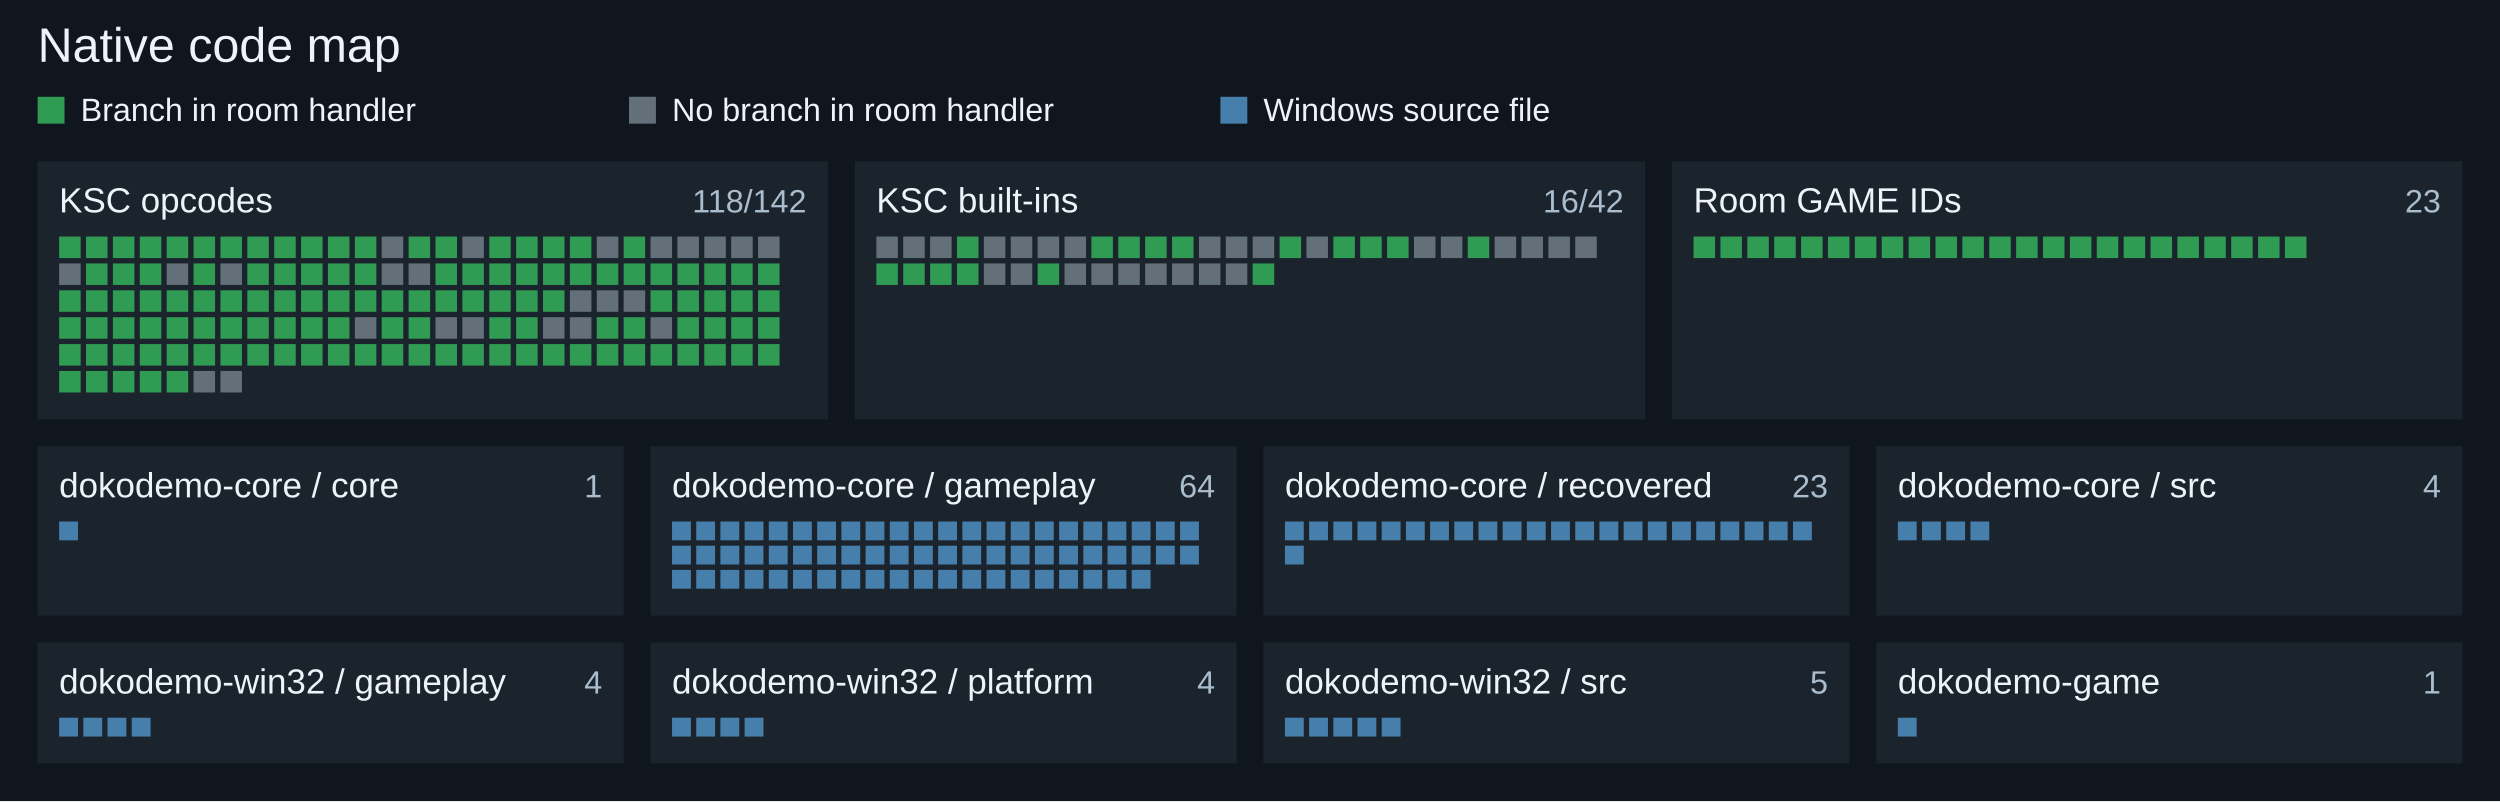
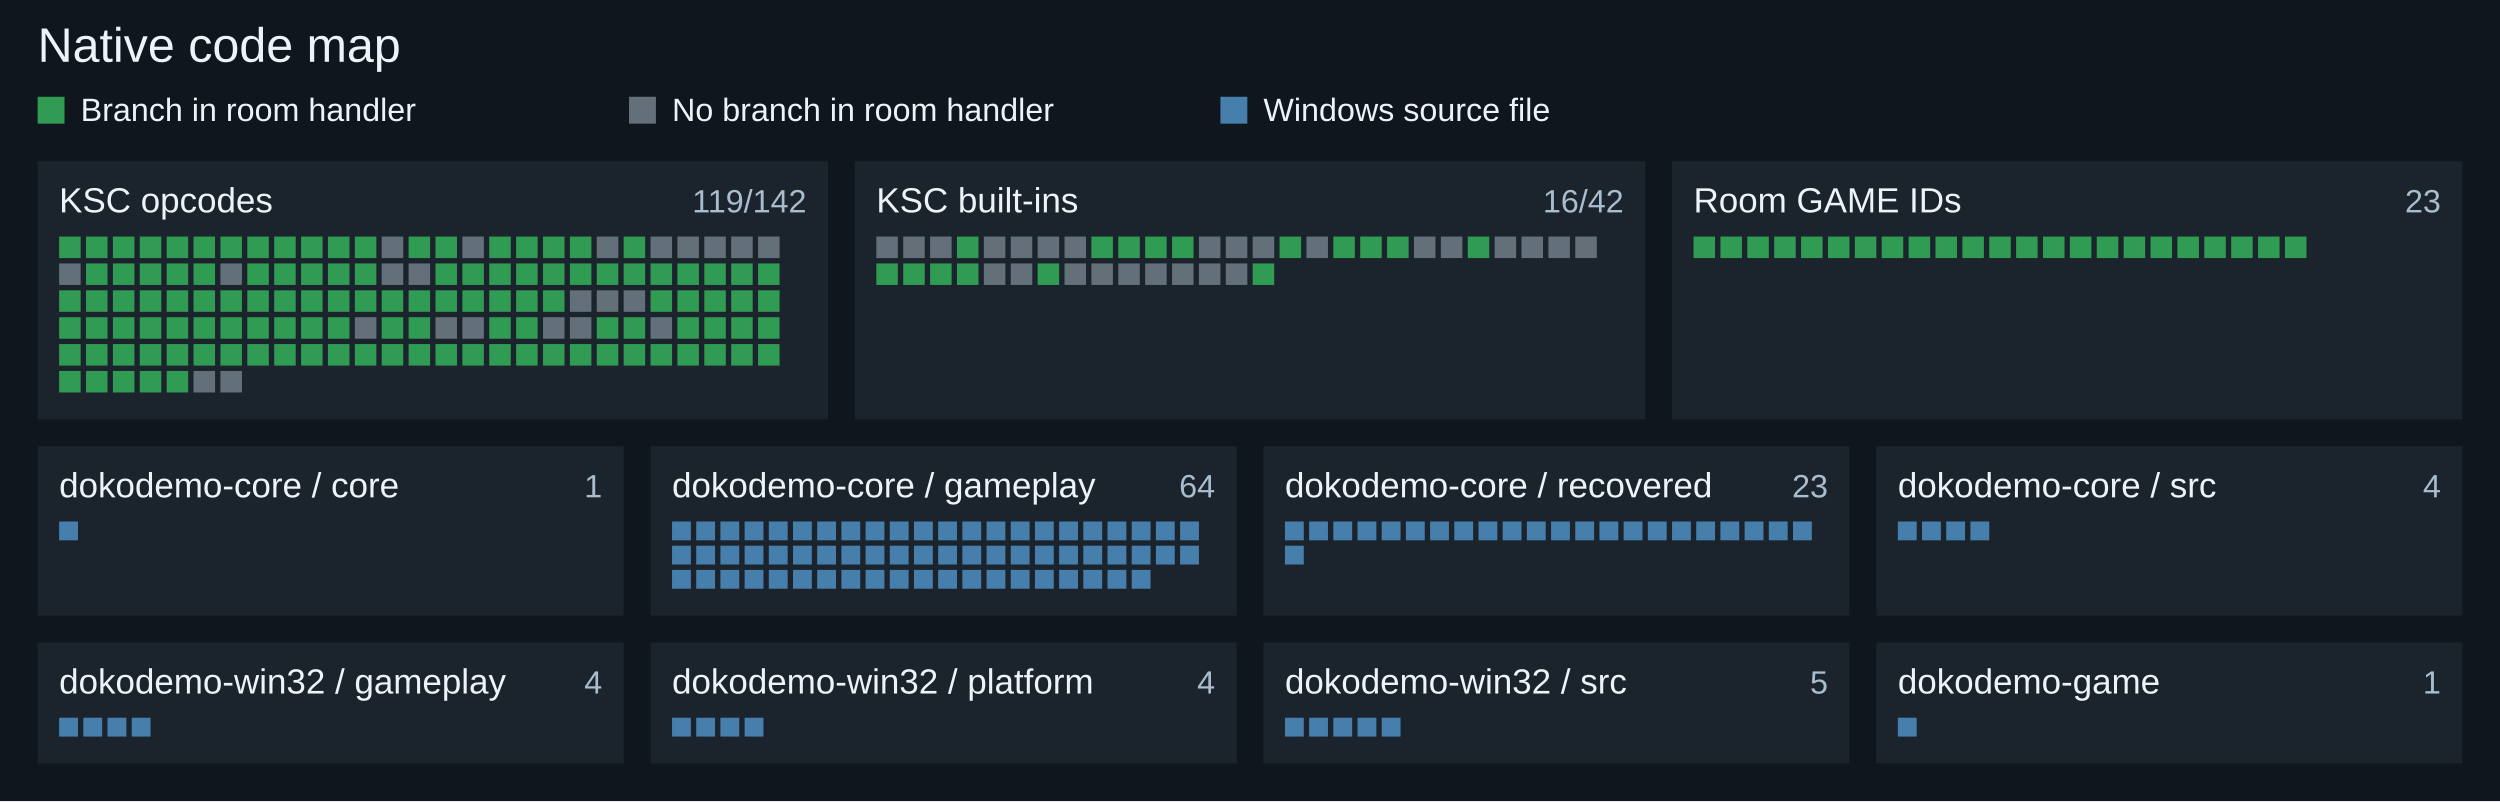
<svg xmlns="http://www.w3.org/2000/svg" width="930" height="298" viewBox="0 0 930 298" role="img" aria-label="Native code map. Each square represents a dispatch ID or Windows source file.">
  <rect x="0" y="0" width="930" height="298" fill="#10161d" />
  <g font-family="Segoe UI, Arial, sans-serif">
    <text x="14" y="23" font-size="18" fill="#edf3f8">Native code map</text>
    <rect x="14" y="36" width="10" height="10" fill="#2f9b53" />
    <text x="30" y="45" font-size="12" fill="#edf3f8">Branch in room handler</text>
    <rect x="234" y="36" width="10" height="10" fill="#63707a" />
    <text x="250" y="45" font-size="12" fill="#edf3f8">No branch in room handler</text>
    <rect x="454" y="36" width="10" height="10" fill="#477fac" />
    <text x="470" y="45" font-size="12" fill="#edf3f8">Windows source file</text>
    <rect x="14" y="60" width="294" height="96" fill="#1b242c" />
    <text x="22" y="79" font-size="13" fill="#edf3f8">KSC opcodes</text>
-     <text x="300" y="79" font-size="12" fill="#a9bdce" text-anchor="end">118/142</text>
+     <text x="300" y="79" font-size="12" fill="#a9bdce" text-anchor="end">119/142</text>
    <rect x="22" y="88" width="8" height="8" fill="#2f9b53" />
    <rect x="32" y="88" width="8" height="8" fill="#2f9b53" />
    <rect x="42" y="88" width="8" height="8" fill="#2f9b53" />
    <rect x="52" y="88" width="8" height="8" fill="#2f9b53" />
    <rect x="62" y="88" width="8" height="8" fill="#2f9b53" />
    <rect x="72" y="88" width="8" height="8" fill="#2f9b53" />
    <rect x="82" y="88" width="8" height="8" fill="#2f9b53" />
    <rect x="92" y="88" width="8" height="8" fill="#2f9b53" />
    <rect x="102" y="88" width="8" height="8" fill="#2f9b53" />
    <rect x="112" y="88" width="8" height="8" fill="#2f9b53" />
    <rect x="122" y="88" width="8" height="8" fill="#2f9b53" />
    <rect x="132" y="88" width="8" height="8" fill="#2f9b53" />
    <rect x="142" y="88" width="8" height="8" fill="#63707a" />
    <rect x="152" y="88" width="8" height="8" fill="#2f9b53" />
    <rect x="162" y="88" width="8" height="8" fill="#2f9b53" />
    <rect x="172" y="88" width="8" height="8" fill="#63707a" />
    <rect x="182" y="88" width="8" height="8" fill="#2f9b53" />
    <rect x="192" y="88" width="8" height="8" fill="#2f9b53" />
    <rect x="202" y="88" width="8" height="8" fill="#2f9b53" />
    <rect x="212" y="88" width="8" height="8" fill="#2f9b53" />
    <rect x="222" y="88" width="8" height="8" fill="#63707a" />
    <rect x="232" y="88" width="8" height="8" fill="#2f9b53" />
    <rect x="242" y="88" width="8" height="8" fill="#63707a" />
    <rect x="252" y="88" width="8" height="8" fill="#63707a" />
    <rect x="262" y="88" width="8" height="8" fill="#63707a" />
    <rect x="272" y="88" width="8" height="8" fill="#63707a" />
    <rect x="282" y="88" width="8" height="8" fill="#63707a" />
    <rect x="22" y="98" width="8" height="8" fill="#63707a" />
    <rect x="32" y="98" width="8" height="8" fill="#2f9b53" />
    <rect x="42" y="98" width="8" height="8" fill="#2f9b53" />
    <rect x="52" y="98" width="8" height="8" fill="#2f9b53" />
-     <rect x="62" y="98" width="8" height="8" fill="#63707a" />
+     <rect x="62" y="98" width="8" height="8" fill="#2f9b53" />
    <rect x="72" y="98" width="8" height="8" fill="#2f9b53" />
    <rect x="82" y="98" width="8" height="8" fill="#63707a" />
    <rect x="92" y="98" width="8" height="8" fill="#2f9b53" />
    <rect x="102" y="98" width="8" height="8" fill="#2f9b53" />
    <rect x="112" y="98" width="8" height="8" fill="#2f9b53" />
    <rect x="122" y="98" width="8" height="8" fill="#2f9b53" />
    <rect x="132" y="98" width="8" height="8" fill="#2f9b53" />
    <rect x="142" y="98" width="8" height="8" fill="#63707a" />
    <rect x="152" y="98" width="8" height="8" fill="#63707a" />
    <rect x="162" y="98" width="8" height="8" fill="#2f9b53" />
    <rect x="172" y="98" width="8" height="8" fill="#2f9b53" />
    <rect x="182" y="98" width="8" height="8" fill="#2f9b53" />
    <rect x="192" y="98" width="8" height="8" fill="#2f9b53" />
    <rect x="202" y="98" width="8" height="8" fill="#2f9b53" />
    <rect x="212" y="98" width="8" height="8" fill="#2f9b53" />
    <rect x="222" y="98" width="8" height="8" fill="#2f9b53" />
    <rect x="232" y="98" width="8" height="8" fill="#2f9b53" />
    <rect x="242" y="98" width="8" height="8" fill="#2f9b53" />
    <rect x="252" y="98" width="8" height="8" fill="#2f9b53" />
    <rect x="262" y="98" width="8" height="8" fill="#2f9b53" />
    <rect x="272" y="98" width="8" height="8" fill="#2f9b53" />
    <rect x="282" y="98" width="8" height="8" fill="#2f9b53" />
    <rect x="22" y="108" width="8" height="8" fill="#2f9b53" />
    <rect x="32" y="108" width="8" height="8" fill="#2f9b53" />
    <rect x="42" y="108" width="8" height="8" fill="#2f9b53" />
    <rect x="52" y="108" width="8" height="8" fill="#2f9b53" />
    <rect x="62" y="108" width="8" height="8" fill="#2f9b53" />
    <rect x="72" y="108" width="8" height="8" fill="#2f9b53" />
    <rect x="82" y="108" width="8" height="8" fill="#2f9b53" />
    <rect x="92" y="108" width="8" height="8" fill="#2f9b53" />
    <rect x="102" y="108" width="8" height="8" fill="#2f9b53" />
    <rect x="112" y="108" width="8" height="8" fill="#2f9b53" />
    <rect x="122" y="108" width="8" height="8" fill="#2f9b53" />
    <rect x="132" y="108" width="8" height="8" fill="#2f9b53" />
    <rect x="142" y="108" width="8" height="8" fill="#2f9b53" />
    <rect x="152" y="108" width="8" height="8" fill="#2f9b53" />
    <rect x="162" y="108" width="8" height="8" fill="#2f9b53" />
    <rect x="172" y="108" width="8" height="8" fill="#2f9b53" />
    <rect x="182" y="108" width="8" height="8" fill="#2f9b53" />
    <rect x="192" y="108" width="8" height="8" fill="#2f9b53" />
    <rect x="202" y="108" width="8" height="8" fill="#2f9b53" />
    <rect x="212" y="108" width="8" height="8" fill="#63707a" />
    <rect x="222" y="108" width="8" height="8" fill="#63707a" />
    <rect x="232" y="108" width="8" height="8" fill="#63707a" />
    <rect x="242" y="108" width="8" height="8" fill="#2f9b53" />
    <rect x="252" y="108" width="8" height="8" fill="#2f9b53" />
    <rect x="262" y="108" width="8" height="8" fill="#2f9b53" />
    <rect x="272" y="108" width="8" height="8" fill="#2f9b53" />
    <rect x="282" y="108" width="8" height="8" fill="#2f9b53" />
    <rect x="22" y="118" width="8" height="8" fill="#2f9b53" />
    <rect x="32" y="118" width="8" height="8" fill="#2f9b53" />
    <rect x="42" y="118" width="8" height="8" fill="#2f9b53" />
    <rect x="52" y="118" width="8" height="8" fill="#2f9b53" />
    <rect x="62" y="118" width="8" height="8" fill="#2f9b53" />
    <rect x="72" y="118" width="8" height="8" fill="#2f9b53" />
    <rect x="82" y="118" width="8" height="8" fill="#2f9b53" />
    <rect x="92" y="118" width="8" height="8" fill="#2f9b53" />
    <rect x="102" y="118" width="8" height="8" fill="#2f9b53" />
    <rect x="112" y="118" width="8" height="8" fill="#2f9b53" />
    <rect x="122" y="118" width="8" height="8" fill="#2f9b53" />
    <rect x="132" y="118" width="8" height="8" fill="#63707a" />
    <rect x="142" y="118" width="8" height="8" fill="#2f9b53" />
    <rect x="152" y="118" width="8" height="8" fill="#2f9b53" />
    <rect x="162" y="118" width="8" height="8" fill="#63707a" />
    <rect x="172" y="118" width="8" height="8" fill="#63707a" />
    <rect x="182" y="118" width="8" height="8" fill="#2f9b53" />
    <rect x="192" y="118" width="8" height="8" fill="#2f9b53" />
    <rect x="202" y="118" width="8" height="8" fill="#63707a" />
    <rect x="212" y="118" width="8" height="8" fill="#63707a" />
    <rect x="222" y="118" width="8" height="8" fill="#2f9b53" />
    <rect x="232" y="118" width="8" height="8" fill="#2f9b53" />
    <rect x="242" y="118" width="8" height="8" fill="#63707a" />
    <rect x="252" y="118" width="8" height="8" fill="#2f9b53" />
    <rect x="262" y="118" width="8" height="8" fill="#2f9b53" />
    <rect x="272" y="118" width="8" height="8" fill="#2f9b53" />
    <rect x="282" y="118" width="8" height="8" fill="#2f9b53" />
    <rect x="22" y="128" width="8" height="8" fill="#2f9b53" />
    <rect x="32" y="128" width="8" height="8" fill="#2f9b53" />
    <rect x="42" y="128" width="8" height="8" fill="#2f9b53" />
    <rect x="52" y="128" width="8" height="8" fill="#2f9b53" />
    <rect x="62" y="128" width="8" height="8" fill="#2f9b53" />
    <rect x="72" y="128" width="8" height="8" fill="#2f9b53" />
    <rect x="82" y="128" width="8" height="8" fill="#2f9b53" />
    <rect x="92" y="128" width="8" height="8" fill="#2f9b53" />
    <rect x="102" y="128" width="8" height="8" fill="#2f9b53" />
    <rect x="112" y="128" width="8" height="8" fill="#2f9b53" />
    <rect x="122" y="128" width="8" height="8" fill="#2f9b53" />
    <rect x="132" y="128" width="8" height="8" fill="#2f9b53" />
    <rect x="142" y="128" width="8" height="8" fill="#2f9b53" />
    <rect x="152" y="128" width="8" height="8" fill="#2f9b53" />
    <rect x="162" y="128" width="8" height="8" fill="#2f9b53" />
    <rect x="172" y="128" width="8" height="8" fill="#2f9b53" />
    <rect x="182" y="128" width="8" height="8" fill="#2f9b53" />
    <rect x="192" y="128" width="8" height="8" fill="#2f9b53" />
    <rect x="202" y="128" width="8" height="8" fill="#2f9b53" />
    <rect x="212" y="128" width="8" height="8" fill="#2f9b53" />
    <rect x="222" y="128" width="8" height="8" fill="#2f9b53" />
    <rect x="232" y="128" width="8" height="8" fill="#2f9b53" />
    <rect x="242" y="128" width="8" height="8" fill="#2f9b53" />
    <rect x="252" y="128" width="8" height="8" fill="#2f9b53" />
    <rect x="262" y="128" width="8" height="8" fill="#2f9b53" />
    <rect x="272" y="128" width="8" height="8" fill="#2f9b53" />
    <rect x="282" y="128" width="8" height="8" fill="#2f9b53" />
    <rect x="22" y="138" width="8" height="8" fill="#2f9b53" />
    <rect x="32" y="138" width="8" height="8" fill="#2f9b53" />
    <rect x="42" y="138" width="8" height="8" fill="#2f9b53" />
    <rect x="52" y="138" width="8" height="8" fill="#2f9b53" />
    <rect x="62" y="138" width="8" height="8" fill="#2f9b53" />
    <rect x="72" y="138" width="8" height="8" fill="#63707a" />
    <rect x="82" y="138" width="8" height="8" fill="#63707a" />
    <rect x="318" y="60" width="294" height="96" fill="#1b242c" />
    <text x="326" y="79" font-size="13" fill="#edf3f8">KSC built-ins</text>
    <text x="604" y="79" font-size="12" fill="#a9bdce" text-anchor="end">16/42</text>
    <rect x="326" y="88" width="8" height="8" fill="#63707a" />
    <rect x="336" y="88" width="8" height="8" fill="#63707a" />
    <rect x="346" y="88" width="8" height="8" fill="#63707a" />
    <rect x="356" y="88" width="8" height="8" fill="#2f9b53" />
    <rect x="366" y="88" width="8" height="8" fill="#63707a" />
    <rect x="376" y="88" width="8" height="8" fill="#63707a" />
    <rect x="386" y="88" width="8" height="8" fill="#63707a" />
    <rect x="396" y="88" width="8" height="8" fill="#63707a" />
    <rect x="406" y="88" width="8" height="8" fill="#2f9b53" />
    <rect x="416" y="88" width="8" height="8" fill="#2f9b53" />
    <rect x="426" y="88" width="8" height="8" fill="#2f9b53" />
    <rect x="436" y="88" width="8" height="8" fill="#2f9b53" />
    <rect x="446" y="88" width="8" height="8" fill="#63707a" />
    <rect x="456" y="88" width="8" height="8" fill="#63707a" />
    <rect x="466" y="88" width="8" height="8" fill="#63707a" />
    <rect x="476" y="88" width="8" height="8" fill="#2f9b53" />
    <rect x="486" y="88" width="8" height="8" fill="#63707a" />
    <rect x="496" y="88" width="8" height="8" fill="#2f9b53" />
    <rect x="506" y="88" width="8" height="8" fill="#2f9b53" />
    <rect x="516" y="88" width="8" height="8" fill="#2f9b53" />
    <rect x="526" y="88" width="8" height="8" fill="#63707a" />
    <rect x="536" y="88" width="8" height="8" fill="#63707a" />
    <rect x="546" y="88" width="8" height="8" fill="#2f9b53" />
    <rect x="556" y="88" width="8" height="8" fill="#63707a" />
    <rect x="566" y="88" width="8" height="8" fill="#63707a" />
    <rect x="576" y="88" width="8" height="8" fill="#63707a" />
    <rect x="586" y="88" width="8" height="8" fill="#63707a" />
    <rect x="326" y="98" width="8" height="8" fill="#2f9b53" />
    <rect x="336" y="98" width="8" height="8" fill="#2f9b53" />
    <rect x="346" y="98" width="8" height="8" fill="#2f9b53" />
    <rect x="356" y="98" width="8" height="8" fill="#2f9b53" />
    <rect x="366" y="98" width="8" height="8" fill="#63707a" />
    <rect x="376" y="98" width="8" height="8" fill="#63707a" />
    <rect x="386" y="98" width="8" height="8" fill="#2f9b53" />
    <rect x="396" y="98" width="8" height="8" fill="#63707a" />
    <rect x="406" y="98" width="8" height="8" fill="#63707a" />
    <rect x="416" y="98" width="8" height="8" fill="#63707a" />
    <rect x="426" y="98" width="8" height="8" fill="#63707a" />
    <rect x="436" y="98" width="8" height="8" fill="#63707a" />
    <rect x="446" y="98" width="8" height="8" fill="#63707a" />
    <rect x="456" y="98" width="8" height="8" fill="#63707a" />
    <rect x="466" y="98" width="8" height="8" fill="#2f9b53" />
    <rect x="622" y="60" width="294" height="96" fill="#1b242c" />
    <text x="630" y="79" font-size="13" fill="#edf3f8">Room GAME IDs</text>
    <text x="908" y="79" font-size="12" fill="#a9bdce" text-anchor="end">23</text>
    <rect x="630" y="88" width="8" height="8" fill="#2f9b53" />
    <rect x="640" y="88" width="8" height="8" fill="#2f9b53" />
    <rect x="650" y="88" width="8" height="8" fill="#2f9b53" />
    <rect x="660" y="88" width="8" height="8" fill="#2f9b53" />
    <rect x="670" y="88" width="8" height="8" fill="#2f9b53" />
    <rect x="680" y="88" width="8" height="8" fill="#2f9b53" />
    <rect x="690" y="88" width="8" height="8" fill="#2f9b53" />
    <rect x="700" y="88" width="8" height="8" fill="#2f9b53" />
    <rect x="710" y="88" width="8" height="8" fill="#2f9b53" />
    <rect x="720" y="88" width="8" height="8" fill="#2f9b53" />
    <rect x="730" y="88" width="8" height="8" fill="#2f9b53" />
    <rect x="740" y="88" width="8" height="8" fill="#2f9b53" />
    <rect x="750" y="88" width="8" height="8" fill="#2f9b53" />
    <rect x="760" y="88" width="8" height="8" fill="#2f9b53" />
    <rect x="770" y="88" width="8" height="8" fill="#2f9b53" />
    <rect x="780" y="88" width="8" height="8" fill="#2f9b53" />
    <rect x="790" y="88" width="8" height="8" fill="#2f9b53" />
    <rect x="800" y="88" width="8" height="8" fill="#2f9b53" />
    <rect x="810" y="88" width="8" height="8" fill="#2f9b53" />
    <rect x="820" y="88" width="8" height="8" fill="#2f9b53" />
    <rect x="830" y="88" width="8" height="8" fill="#2f9b53" />
    <rect x="840" y="88" width="8" height="8" fill="#2f9b53" />
    <rect x="850" y="88" width="8" height="8" fill="#2f9b53" />
    <rect x="14" y="166" width="218" height="63" fill="#1b242c" />
    <text x="22" y="185" font-size="13" fill="#edf3f8">dokodemo-core / core</text>
    <text x="224" y="185" font-size="12" fill="#a9bdce" text-anchor="end">1</text>
    <rect x="22" y="194" width="7" height="7" fill="#477fac" />
    <rect x="242" y="166" width="218" height="63" fill="#1b242c" />
    <text x="250" y="185" font-size="13" fill="#edf3f8">dokodemo-core / gameplay</text>
    <text x="452" y="185" font-size="12" fill="#a9bdce" text-anchor="end">64</text>
    <rect x="250" y="194" width="7" height="7" fill="#477fac" />
    <rect x="259" y="194" width="7" height="7" fill="#477fac" />
    <rect x="268" y="194" width="7" height="7" fill="#477fac" />
    <rect x="277" y="194" width="7" height="7" fill="#477fac" />
    <rect x="286" y="194" width="7" height="7" fill="#477fac" />
    <rect x="295" y="194" width="7" height="7" fill="#477fac" />
    <rect x="304" y="194" width="7" height="7" fill="#477fac" />
    <rect x="313" y="194" width="7" height="7" fill="#477fac" />
    <rect x="322" y="194" width="7" height="7" fill="#477fac" />
    <rect x="331" y="194" width="7" height="7" fill="#477fac" />
    <rect x="340" y="194" width="7" height="7" fill="#477fac" />
    <rect x="349" y="194" width="7" height="7" fill="#477fac" />
    <rect x="358" y="194" width="7" height="7" fill="#477fac" />
    <rect x="367" y="194" width="7" height="7" fill="#477fac" />
    <rect x="376" y="194" width="7" height="7" fill="#477fac" />
    <rect x="385" y="194" width="7" height="7" fill="#477fac" />
    <rect x="394" y="194" width="7" height="7" fill="#477fac" />
    <rect x="403" y="194" width="7" height="7" fill="#477fac" />
    <rect x="412" y="194" width="7" height="7" fill="#477fac" />
    <rect x="421" y="194" width="7" height="7" fill="#477fac" />
    <rect x="430" y="194" width="7" height="7" fill="#477fac" />
    <rect x="439" y="194" width="7" height="7" fill="#477fac" />
    <rect x="250" y="203" width="7" height="7" fill="#477fac" />
    <rect x="259" y="203" width="7" height="7" fill="#477fac" />
    <rect x="268" y="203" width="7" height="7" fill="#477fac" />
    <rect x="277" y="203" width="7" height="7" fill="#477fac" />
    <rect x="286" y="203" width="7" height="7" fill="#477fac" />
    <rect x="295" y="203" width="7" height="7" fill="#477fac" />
    <rect x="304" y="203" width="7" height="7" fill="#477fac" />
    <rect x="313" y="203" width="7" height="7" fill="#477fac" />
    <rect x="322" y="203" width="7" height="7" fill="#477fac" />
    <rect x="331" y="203" width="7" height="7" fill="#477fac" />
    <rect x="340" y="203" width="7" height="7" fill="#477fac" />
    <rect x="349" y="203" width="7" height="7" fill="#477fac" />
    <rect x="358" y="203" width="7" height="7" fill="#477fac" />
    <rect x="367" y="203" width="7" height="7" fill="#477fac" />
    <rect x="376" y="203" width="7" height="7" fill="#477fac" />
    <rect x="385" y="203" width="7" height="7" fill="#477fac" />
    <rect x="394" y="203" width="7" height="7" fill="#477fac" />
    <rect x="403" y="203" width="7" height="7" fill="#477fac" />
    <rect x="412" y="203" width="7" height="7" fill="#477fac" />
    <rect x="421" y="203" width="7" height="7" fill="#477fac" />
    <rect x="430" y="203" width="7" height="7" fill="#477fac" />
    <rect x="439" y="203" width="7" height="7" fill="#477fac" />
    <rect x="250" y="212" width="7" height="7" fill="#477fac" />
    <rect x="259" y="212" width="7" height="7" fill="#477fac" />
    <rect x="268" y="212" width="7" height="7" fill="#477fac" />
    <rect x="277" y="212" width="7" height="7" fill="#477fac" />
    <rect x="286" y="212" width="7" height="7" fill="#477fac" />
    <rect x="295" y="212" width="7" height="7" fill="#477fac" />
    <rect x="304" y="212" width="7" height="7" fill="#477fac" />
    <rect x="313" y="212" width="7" height="7" fill="#477fac" />
    <rect x="322" y="212" width="7" height="7" fill="#477fac" />
    <rect x="331" y="212" width="7" height="7" fill="#477fac" />
    <rect x="340" y="212" width="7" height="7" fill="#477fac" />
    <rect x="349" y="212" width="7" height="7" fill="#477fac" />
    <rect x="358" y="212" width="7" height="7" fill="#477fac" />
    <rect x="367" y="212" width="7" height="7" fill="#477fac" />
    <rect x="376" y="212" width="7" height="7" fill="#477fac" />
    <rect x="385" y="212" width="7" height="7" fill="#477fac" />
    <rect x="394" y="212" width="7" height="7" fill="#477fac" />
    <rect x="403" y="212" width="7" height="7" fill="#477fac" />
    <rect x="412" y="212" width="7" height="7" fill="#477fac" />
    <rect x="421" y="212" width="7" height="7" fill="#477fac" />
    <rect x="470" y="166" width="218" height="63" fill="#1b242c" />
    <text x="478" y="185" font-size="13" fill="#edf3f8">dokodemo-core / recovered</text>
    <text x="680" y="185" font-size="12" fill="#a9bdce" text-anchor="end">23</text>
    <rect x="478" y="194" width="7" height="7" fill="#477fac" />
    <rect x="487" y="194" width="7" height="7" fill="#477fac" />
    <rect x="496" y="194" width="7" height="7" fill="#477fac" />
    <rect x="505" y="194" width="7" height="7" fill="#477fac" />
    <rect x="514" y="194" width="7" height="7" fill="#477fac" />
    <rect x="523" y="194" width="7" height="7" fill="#477fac" />
    <rect x="532" y="194" width="7" height="7" fill="#477fac" />
    <rect x="541" y="194" width="7" height="7" fill="#477fac" />
    <rect x="550" y="194" width="7" height="7" fill="#477fac" />
    <rect x="559" y="194" width="7" height="7" fill="#477fac" />
    <rect x="568" y="194" width="7" height="7" fill="#477fac" />
    <rect x="577" y="194" width="7" height="7" fill="#477fac" />
    <rect x="586" y="194" width="7" height="7" fill="#477fac" />
    <rect x="595" y="194" width="7" height="7" fill="#477fac" />
    <rect x="604" y="194" width="7" height="7" fill="#477fac" />
    <rect x="613" y="194" width="7" height="7" fill="#477fac" />
    <rect x="622" y="194" width="7" height="7" fill="#477fac" />
    <rect x="631" y="194" width="7" height="7" fill="#477fac" />
    <rect x="640" y="194" width="7" height="7" fill="#477fac" />
    <rect x="649" y="194" width="7" height="7" fill="#477fac" />
    <rect x="658" y="194" width="7" height="7" fill="#477fac" />
    <rect x="667" y="194" width="7" height="7" fill="#477fac" />
    <rect x="478" y="203" width="7" height="7" fill="#477fac" />
    <rect x="698" y="166" width="218" height="63" fill="#1b242c" />
    <text x="706" y="185" font-size="13" fill="#edf3f8">dokodemo-core / src</text>
    <text x="908" y="185" font-size="12" fill="#a9bdce" text-anchor="end">4</text>
    <rect x="706" y="194" width="7" height="7" fill="#477fac" />
    <rect x="715" y="194" width="7" height="7" fill="#477fac" />
    <rect x="724" y="194" width="7" height="7" fill="#477fac" />
    <rect x="733" y="194" width="7" height="7" fill="#477fac" />
    <rect x="14" y="239" width="218" height="45" fill="#1b242c" />
    <text x="22" y="258" font-size="13" fill="#edf3f8">dokodemo-win32 / gameplay</text>
    <text x="224" y="258" font-size="12" fill="#a9bdce" text-anchor="end">4</text>
    <rect x="22" y="267" width="7" height="7" fill="#477fac" />
    <rect x="31" y="267" width="7" height="7" fill="#477fac" />
    <rect x="40" y="267" width="7" height="7" fill="#477fac" />
    <rect x="49" y="267" width="7" height="7" fill="#477fac" />
    <rect x="242" y="239" width="218" height="45" fill="#1b242c" />
    <text x="250" y="258" font-size="13" fill="#edf3f8">dokodemo-win32 / platform</text>
    <text x="452" y="258" font-size="12" fill="#a9bdce" text-anchor="end">4</text>
    <rect x="250" y="267" width="7" height="7" fill="#477fac" />
    <rect x="259" y="267" width="7" height="7" fill="#477fac" />
    <rect x="268" y="267" width="7" height="7" fill="#477fac" />
    <rect x="277" y="267" width="7" height="7" fill="#477fac" />
    <rect x="470" y="239" width="218" height="45" fill="#1b242c" />
    <text x="478" y="258" font-size="13" fill="#edf3f8">dokodemo-win32 / src</text>
    <text x="680" y="258" font-size="12" fill="#a9bdce" text-anchor="end">5</text>
    <rect x="478" y="267" width="7" height="7" fill="#477fac" />
    <rect x="487" y="267" width="7" height="7" fill="#477fac" />
    <rect x="496" y="267" width="7" height="7" fill="#477fac" />
    <rect x="505" y="267" width="7" height="7" fill="#477fac" />
    <rect x="514" y="267" width="7" height="7" fill="#477fac" />
    <rect x="698" y="239" width="218" height="45" fill="#1b242c" />
    <text x="706" y="258" font-size="13" fill="#edf3f8">dokodemo-game</text>
    <text x="908" y="258" font-size="12" fill="#a9bdce" text-anchor="end">1</text>
    <rect x="706" y="267" width="7" height="7" fill="#477fac" />
  </g>
</svg>
